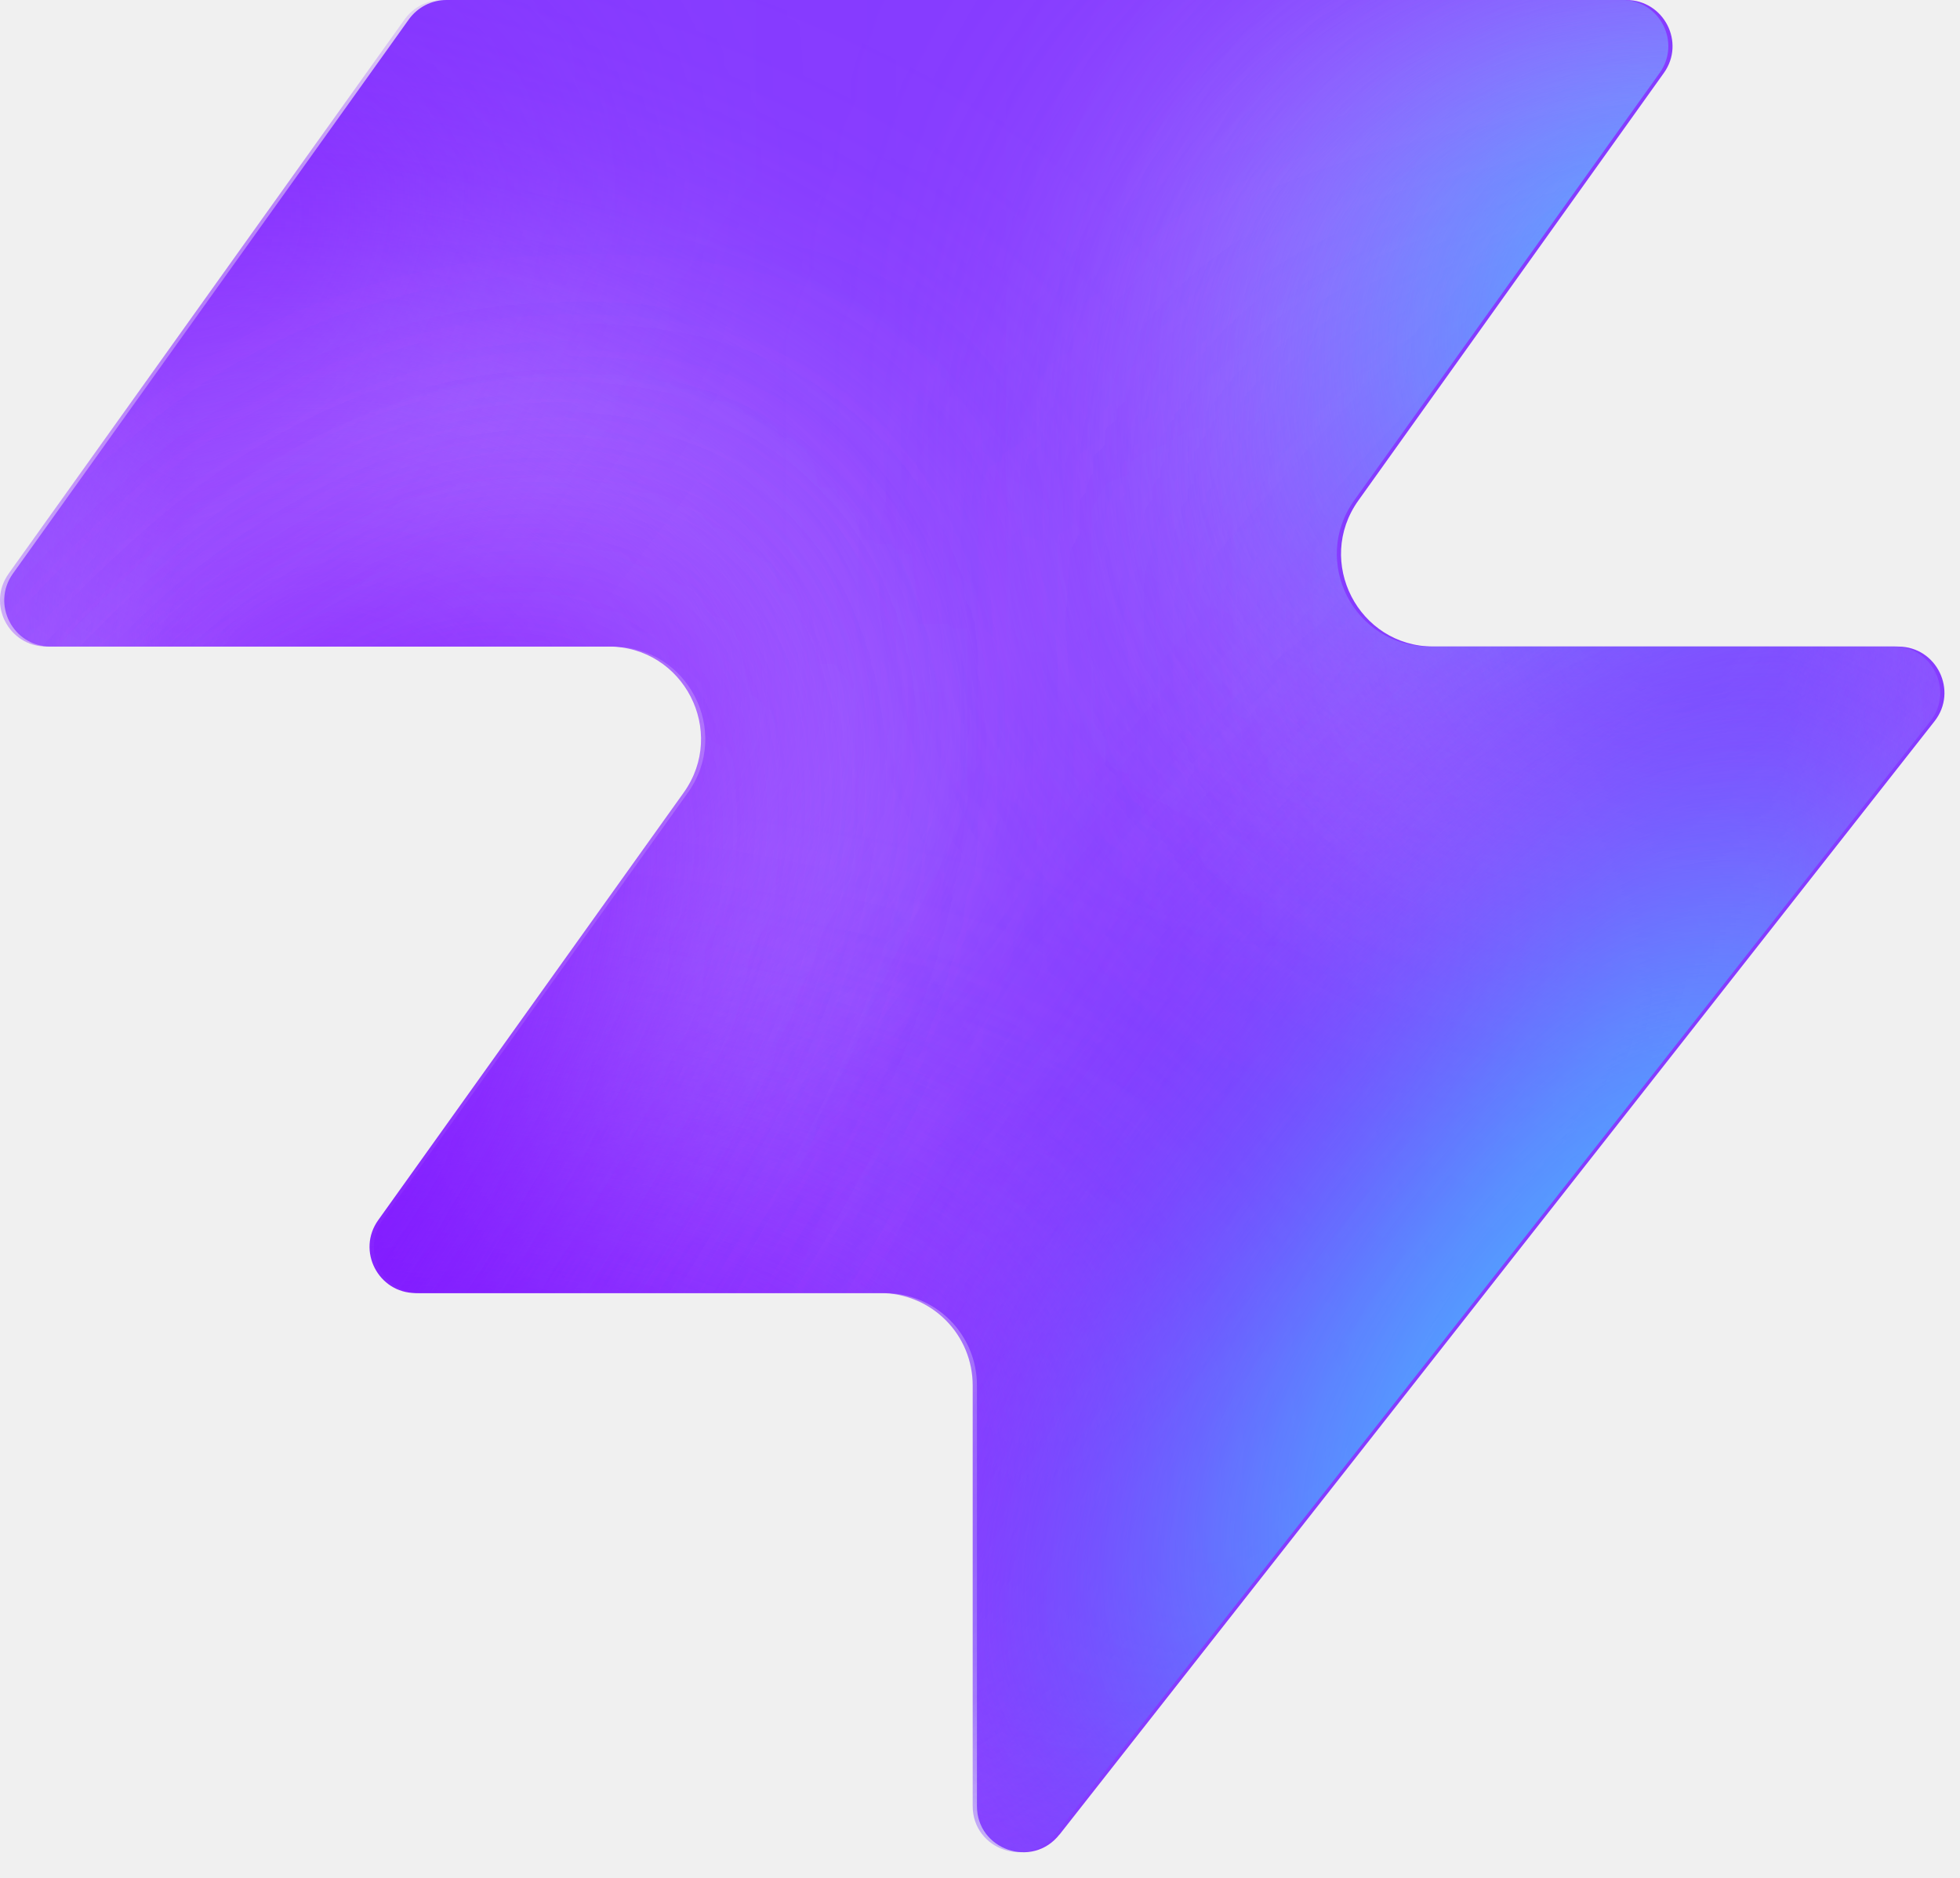
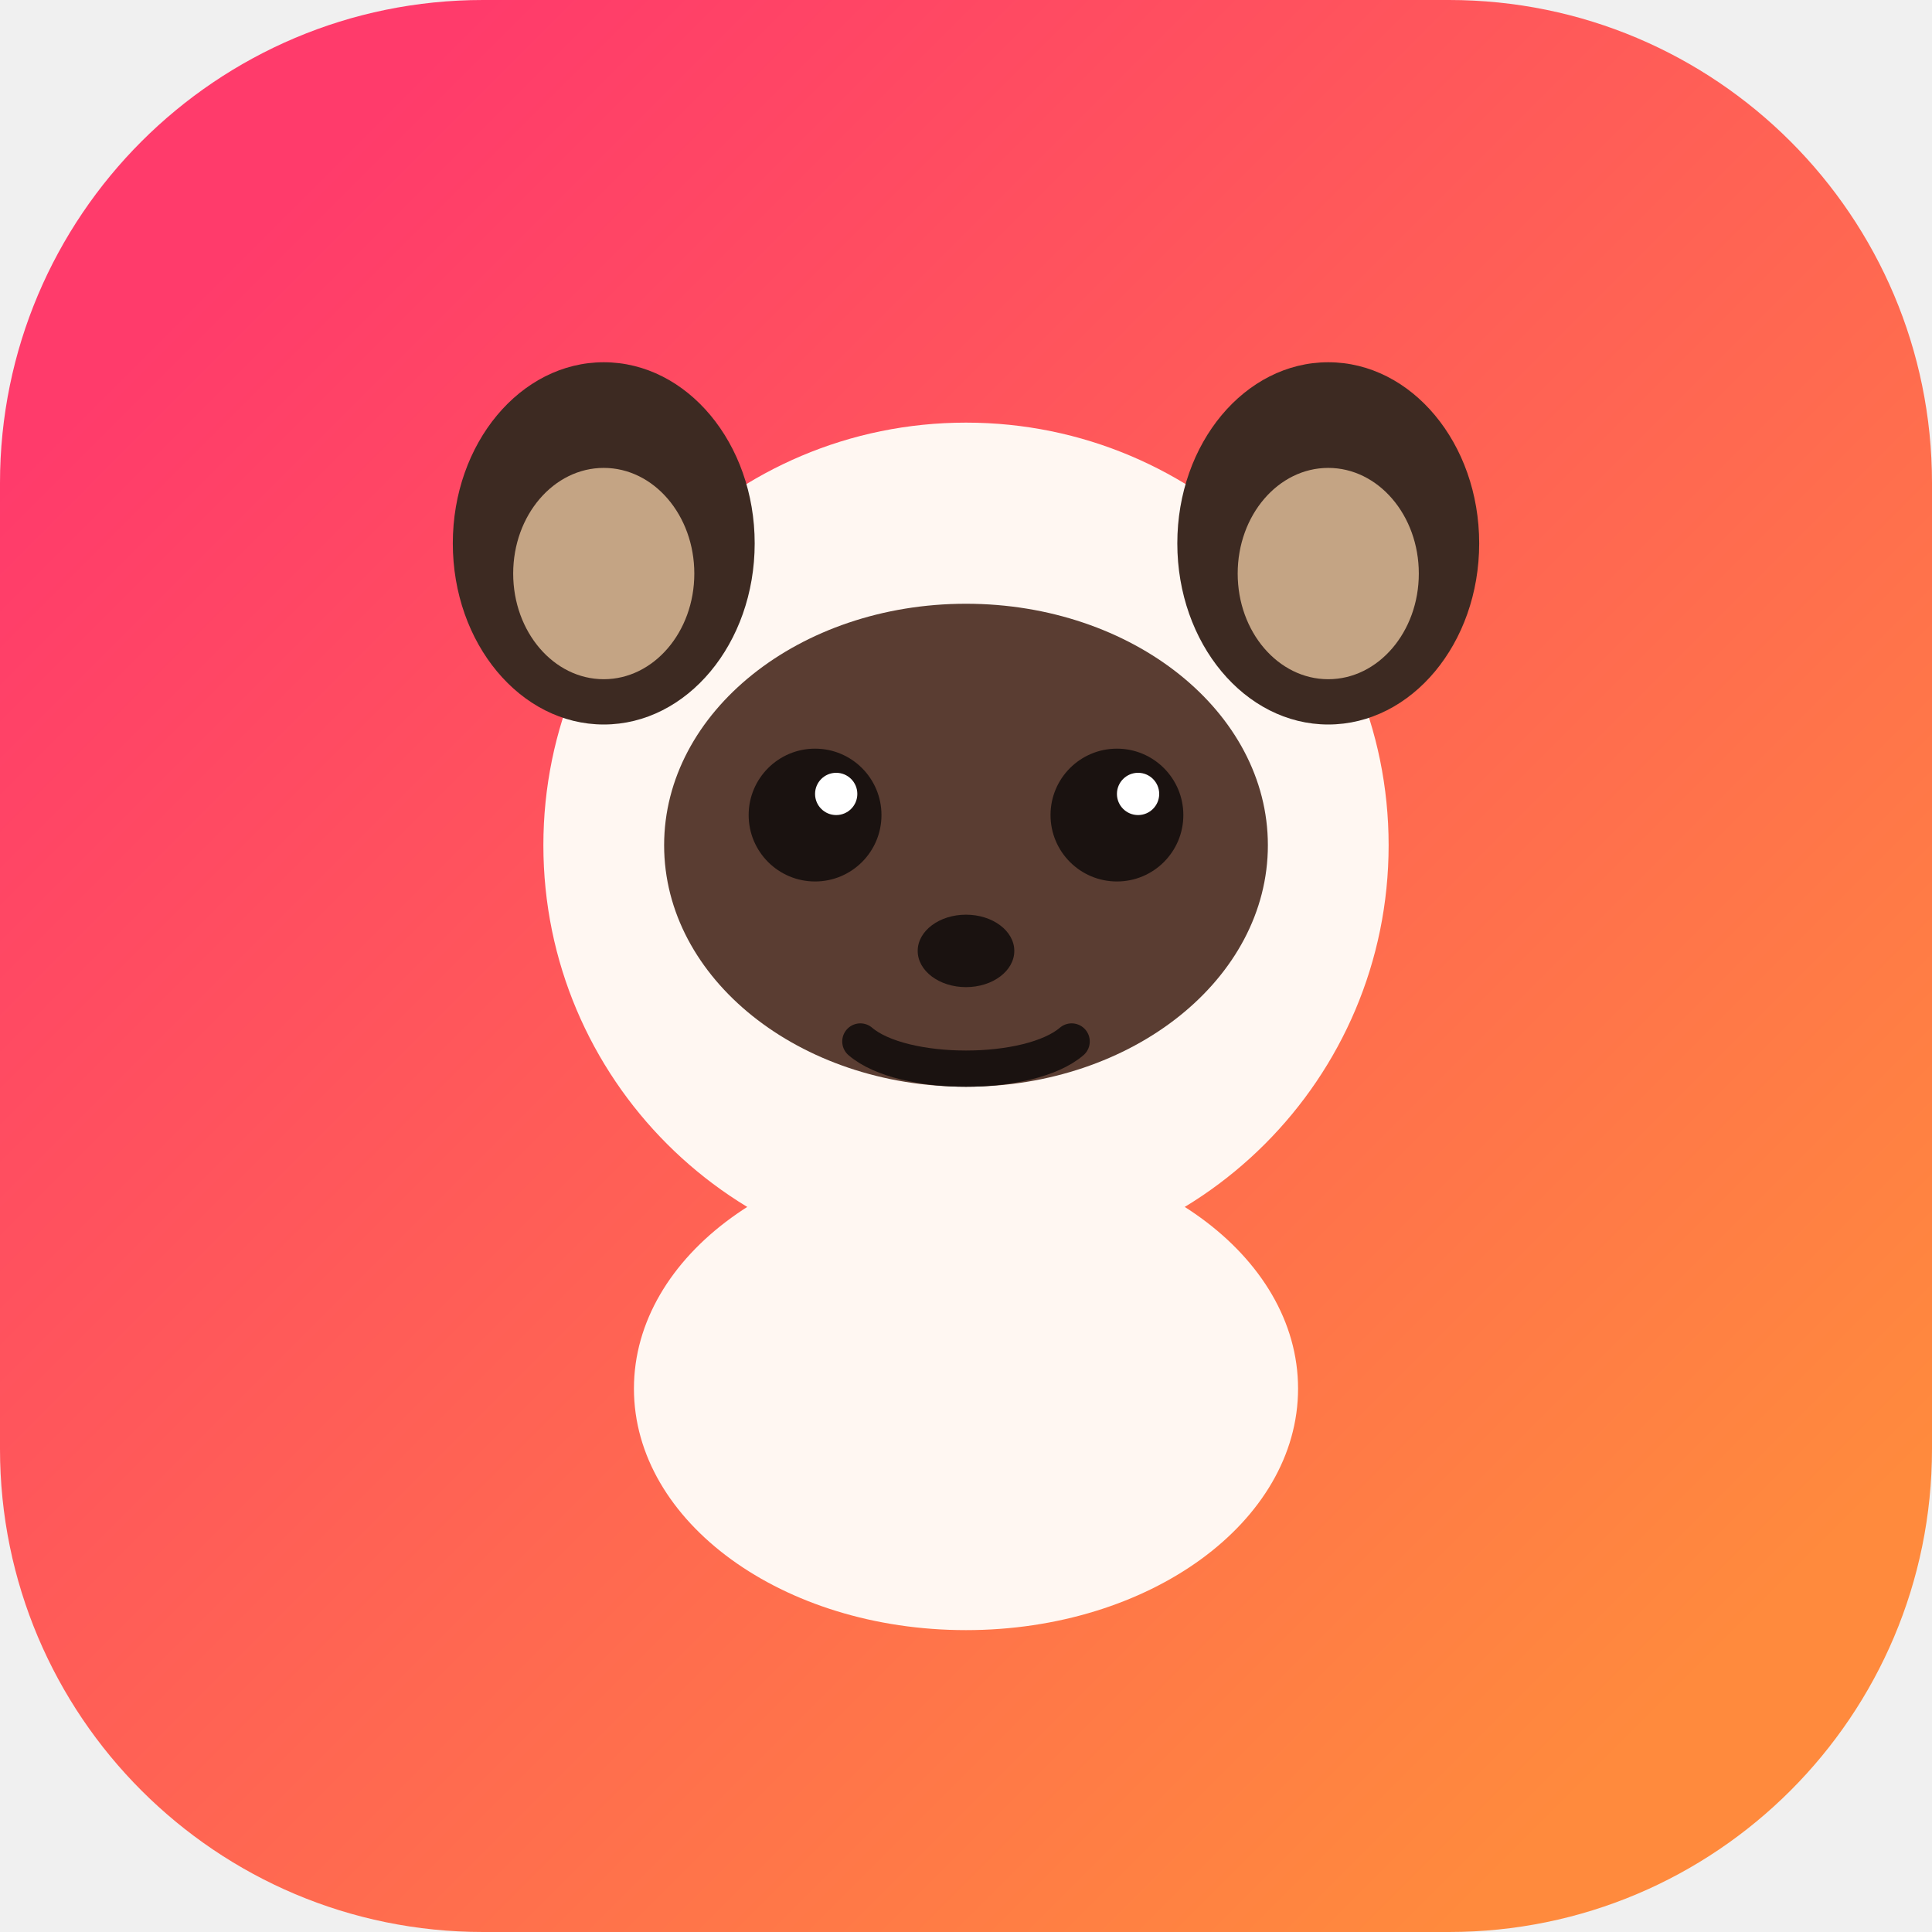
- <svg xmlns="http://www.w3.org/2000/svg" width="48" height="46" fill="none" viewBox="0 0 48 46">
-   <path fill="#863bff" d="M25.946 44.938c-.664.845-2.021.375-2.021-.698V33.937a2.26 2.26 0 0 0-2.262-2.262H10.287c-.92 0-1.456-1.04-.92-1.788l7.48-10.471c1.07-1.497 0-3.578-1.842-3.578H1.237c-.92 0-1.456-1.04-.92-1.788L10.013.474c.214-.297.556-.474.92-.474h28.894c.92 0 1.456 1.04.92 1.788l-7.48 10.471c-1.07 1.498 0 3.579 1.842 3.579h11.377c.943 0 1.473 1.088.89 1.83L25.947 44.94z" style="fill:#863bff;fill:color(display-p3 .525 .23 1);fill-opacity:1" />
-   <mask id="a" width="48" height="46" x="0" y="0" maskUnits="userSpaceOnUse" style="mask-type:alpha">
-     <path fill="#000" d="M25.842 44.938c-.664.844-2.021.375-2.021-.698V33.937a2.26 2.26 0 0 0-2.262-2.262H10.183c-.92 0-1.456-1.04-.92-1.788l7.48-10.471c1.07-1.498 0-3.579-1.842-3.579H1.133c-.92 0-1.456-1.04-.92-1.787L9.91.473c.214-.297.556-.474.92-.474h28.894c.92 0 1.456 1.04.92 1.788l-7.48 10.471c-1.07 1.498 0 3.578 1.842 3.578h11.377c.943 0 1.473 1.088.89 1.832L25.843 44.94z" style="fill:#000;fill-opacity:1" />
-   </mask>
-   <g mask="url(#a)">
-     <g filter="url(#b)">
-       <ellipse cx="5.508" cy="14.704" fill="#ede6ff" rx="5.508" ry="14.704" style="fill:#ede6ff;fill:color(display-p3 .927 .903 1);fill-opacity:1" transform="matrix(.00324 1 1 -.00324 -4.47 31.516)" />
-     </g>
-     <g filter="url(#c)">
-       <ellipse cx="10.399" cy="29.851" fill="#ede6ff" rx="10.399" ry="29.851" style="fill:#ede6ff;fill:color(display-p3 .927 .903 1);fill-opacity:1" transform="matrix(.00324 1 1 -.00324 -39.328 7.883)" />
-     </g>
-     <g filter="url(#d)">
-       <ellipse cx="5.508" cy="30.487" fill="#7e14ff" rx="5.508" ry="30.487" style="fill:#7e14ff;fill:color(display-p3 .492 .077 1);fill-opacity:1" transform="rotate(89.814 -25.913 -14.639)scale(1 -1)" />
-     </g>
-     <g filter="url(#e)">
-       <ellipse cx="5.508" cy="30.599" fill="#7e14ff" rx="5.508" ry="30.599" style="fill:#7e14ff;fill:color(display-p3 .492 .077 1);fill-opacity:1" transform="rotate(89.814 -32.644 -3.334)scale(1 -1)" />
-     </g>
-     <g filter="url(#f)">
-       <ellipse cx="5.508" cy="30.599" fill="#7e14ff" rx="5.508" ry="30.599" style="fill:#7e14ff;fill:color(display-p3 .492 .077 1);fill-opacity:1" transform="matrix(.00324 1 1 -.00324 -34.34 30.47)" />
-     </g>
-     <g filter="url(#g)">
-       <ellipse cx="14.072" cy="22.078" fill="#ede6ff" rx="14.072" ry="22.078" style="fill:#ede6ff;fill:color(display-p3 .927 .903 1);fill-opacity:1" transform="rotate(93.35 24.506 48.493)scale(-1 1)" />
-     </g>
-     <g filter="url(#h)">
-       <ellipse cx="3.47" cy="21.501" fill="#7e14ff" rx="3.47" ry="21.501" style="fill:#7e14ff;fill:color(display-p3 .492 .077 1);fill-opacity:1" transform="rotate(89.009 28.708 47.59)scale(-1 1)" />
-     </g>
-     <g filter="url(#i)">
-       <ellipse cx="3.47" cy="21.501" fill="#7e14ff" rx="3.47" ry="21.501" style="fill:#7e14ff;fill:color(display-p3 .492 .077 1);fill-opacity:1" transform="rotate(89.009 28.708 47.59)scale(-1 1)" />
-     </g>
-     <g filter="url(#j)">
-       <ellipse cx=".387" cy="8.972" fill="#7e14ff" rx="4.407" ry="29.108" style="fill:#7e14ff;fill:color(display-p3 .492 .077 1);fill-opacity:1" transform="rotate(39.51 .387 8.972)" />
-     </g>
-     <g filter="url(#k)">
-       <ellipse cx="47.523" cy="-6.092" fill="#7e14ff" rx="4.407" ry="29.108" style="fill:#7e14ff;fill:color(display-p3 .492 .077 1);fill-opacity:1" transform="rotate(37.892 47.523 -6.092)" />
-     </g>
-     <g filter="url(#l)">
-       <ellipse cx="41.412" cy="6.333" fill="#47bfff" rx="5.971" ry="9.665" style="fill:#47bfff;fill:color(display-p3 .28 .748 1);fill-opacity:1" transform="rotate(37.892 41.412 6.333)" />
-     </g>
-     <g filter="url(#m)">
-       <ellipse cx="-1.879" cy="38.332" fill="#7e14ff" rx="4.407" ry="29.108" style="fill:#7e14ff;fill:color(display-p3 .492 .077 1);fill-opacity:1" transform="rotate(37.892 -1.88 38.332)" />
-     </g>
-     <g filter="url(#n)">
-       <ellipse cx="-1.879" cy="38.332" fill="#7e14ff" rx="4.407" ry="29.108" style="fill:#7e14ff;fill:color(display-p3 .492 .077 1);fill-opacity:1" transform="rotate(37.892 -1.88 38.332)" />
-     </g>
-     <g filter="url(#o)">
-       <ellipse cx="35.651" cy="29.907" fill="#7e14ff" rx="4.407" ry="29.108" style="fill:#7e14ff;fill:color(display-p3 .492 .077 1);fill-opacity:1" transform="rotate(37.892 35.651 29.907)" />
-     </g>
-     <g filter="url(#p)">
-       <ellipse cx="38.418" cy="32.4" fill="#47bfff" rx="5.971" ry="15.297" style="fill:#47bfff;fill:color(display-p3 .28 .748 1);fill-opacity:1" transform="rotate(37.892 38.418 32.4)" />
-     </g>
-   </g>
+ <svg xmlns="http://www.w3.org/2000/svg" viewBox="0 0 64 64" role="img" aria-label="사주미">
  <defs>
-     <filter id="b" width="60.045" height="41.654" x="-19.77" y="16.149" color-interpolation-filters="sRGB" filterUnits="userSpaceOnUse">
-       <feFlood flood-opacity="0" result="BackgroundImageFix" />
-       <feBlend in="SourceGraphic" in2="BackgroundImageFix" result="shape" />
-       <feGaussianBlur result="effect1_foregroundBlur_2002_17158" stdDeviation="7.659" />
-     </filter>
-     <filter id="c" width="90.34" height="51.437" x="-54.613" y="-7.533" color-interpolation-filters="sRGB" filterUnits="userSpaceOnUse">
-       <feFlood flood-opacity="0" result="BackgroundImageFix" />
-       <feBlend in="SourceGraphic" in2="BackgroundImageFix" result="shape" />
-       <feGaussianBlur result="effect1_foregroundBlur_2002_17158" stdDeviation="7.659" />
-     </filter>
-     <filter id="d" width="79.355" height="29.4" x="-49.64" y="2.03" color-interpolation-filters="sRGB" filterUnits="userSpaceOnUse">
-       <feFlood flood-opacity="0" result="BackgroundImageFix" />
-       <feBlend in="SourceGraphic" in2="BackgroundImageFix" result="shape" />
-       <feGaussianBlur result="effect1_foregroundBlur_2002_17158" stdDeviation="4.596" />
-     </filter>
-     <filter id="e" width="79.579" height="29.4" x="-45.045" y="20.029" color-interpolation-filters="sRGB" filterUnits="userSpaceOnUse">
-       <feFlood flood-opacity="0" result="BackgroundImageFix" />
-       <feBlend in="SourceGraphic" in2="BackgroundImageFix" result="shape" />
-       <feGaussianBlur result="effect1_foregroundBlur_2002_17158" stdDeviation="4.596" />
-     </filter>
-     <filter id="f" width="79.579" height="29.4" x="-43.513" y="21.178" color-interpolation-filters="sRGB" filterUnits="userSpaceOnUse">
-       <feFlood flood-opacity="0" result="BackgroundImageFix" />
-       <feBlend in="SourceGraphic" in2="BackgroundImageFix" result="shape" />
-       <feGaussianBlur result="effect1_foregroundBlur_2002_17158" stdDeviation="4.596" />
-     </filter>
-     <filter id="g" width="74.749" height="58.852" x="15.756" y="-17.901" color-interpolation-filters="sRGB" filterUnits="userSpaceOnUse">
-       <feFlood flood-opacity="0" result="BackgroundImageFix" />
-       <feBlend in="SourceGraphic" in2="BackgroundImageFix" result="shape" />
-       <feGaussianBlur result="effect1_foregroundBlur_2002_17158" stdDeviation="7.659" />
-     </filter>
-     <filter id="h" width="61.377" height="25.362" x="23.548" y="2.284" color-interpolation-filters="sRGB" filterUnits="userSpaceOnUse">
-       <feFlood flood-opacity="0" result="BackgroundImageFix" />
-       <feBlend in="SourceGraphic" in2="BackgroundImageFix" result="shape" />
-       <feGaussianBlur result="effect1_foregroundBlur_2002_17158" stdDeviation="4.596" />
-     </filter>
-     <filter id="i" width="61.377" height="25.362" x="23.548" y="2.284" color-interpolation-filters="sRGB" filterUnits="userSpaceOnUse">
-       <feFlood flood-opacity="0" result="BackgroundImageFix" />
-       <feBlend in="SourceGraphic" in2="BackgroundImageFix" result="shape" />
-       <feGaussianBlur result="effect1_foregroundBlur_2002_17158" stdDeviation="4.596" />
-     </filter>
-     <filter id="j" width="56.045" height="63.649" x="-27.636" y="-22.853" color-interpolation-filters="sRGB" filterUnits="userSpaceOnUse">
-       <feFlood flood-opacity="0" result="BackgroundImageFix" />
-       <feBlend in="SourceGraphic" in2="BackgroundImageFix" result="shape" />
-       <feGaussianBlur result="effect1_foregroundBlur_2002_17158" stdDeviation="4.596" />
-     </filter>
-     <filter id="k" width="54.814" height="64.646" x="20.116" y="-38.415" color-interpolation-filters="sRGB" filterUnits="userSpaceOnUse">
-       <feFlood flood-opacity="0" result="BackgroundImageFix" />
-       <feBlend in="SourceGraphic" in2="BackgroundImageFix" result="shape" />
-       <feGaussianBlur result="effect1_foregroundBlur_2002_17158" stdDeviation="4.596" />
-     </filter>
-     <filter id="l" width="33.541" height="35.313" x="24.641" y="-11.323" color-interpolation-filters="sRGB" filterUnits="userSpaceOnUse">
-       <feFlood flood-opacity="0" result="BackgroundImageFix" />
-       <feBlend in="SourceGraphic" in2="BackgroundImageFix" result="shape" />
-       <feGaussianBlur result="effect1_foregroundBlur_2002_17158" stdDeviation="4.596" />
-     </filter>
-     <filter id="m" width="54.814" height="64.646" x="-29.286" y="6.009" color-interpolation-filters="sRGB" filterUnits="userSpaceOnUse">
-       <feFlood flood-opacity="0" result="BackgroundImageFix" />
-       <feBlend in="SourceGraphic" in2="BackgroundImageFix" result="shape" />
-       <feGaussianBlur result="effect1_foregroundBlur_2002_17158" stdDeviation="4.596" />
-     </filter>
-     <filter id="n" width="54.814" height="64.646" x="-29.286" y="6.009" color-interpolation-filters="sRGB" filterUnits="userSpaceOnUse">
-       <feFlood flood-opacity="0" result="BackgroundImageFix" />
-       <feBlend in="SourceGraphic" in2="BackgroundImageFix" result="shape" />
-       <feGaussianBlur result="effect1_foregroundBlur_2002_17158" stdDeviation="4.596" />
-     </filter>
-     <filter id="o" width="54.814" height="64.646" x="8.244" y="-2.416" color-interpolation-filters="sRGB" filterUnits="userSpaceOnUse">
-       <feFlood flood-opacity="0" result="BackgroundImageFix" />
-       <feBlend in="SourceGraphic" in2="BackgroundImageFix" result="shape" />
-       <feGaussianBlur result="effect1_foregroundBlur_2002_17158" stdDeviation="4.596" />
-     </filter>
-     <filter id="p" width="39.409" height="43.623" x="18.713" y="10.588" color-interpolation-filters="sRGB" filterUnits="userSpaceOnUse">
-       <feFlood flood-opacity="0" result="BackgroundImageFix" />
-       <feBlend in="SourceGraphic" in2="BackgroundImageFix" result="shape" />
-       <feGaussianBlur result="effect1_foregroundBlur_2002_17158" stdDeviation="4.596" />
-     </filter>
+     <linearGradient id="g" x1="8" y1="8" x2="56" y2="56" gradientUnits="userSpaceOnUse">
+       <stop stop-color="#ff3b6b" />
+       <stop offset="1" stop-color="#ff8a3d" />
+     </linearGradient>
  </defs>
+   <rect width="64" height="64" rx="16" fill="url(#g)" />
+   <circle cx="32" cy="28" r="14" fill="#fff7f2" />
+   <ellipse cx="32" cy="46" rx="11" ry="8" fill="#fff7f2" />
+   <ellipse cx="20" cy="18" rx="5" ry="6" fill="#3d2a22" />
+   <ellipse cx="44" cy="18" rx="5" ry="6" fill="#3d2a22" />
+   <ellipse cx="20" cy="19" rx="3" ry="3.5" fill="#c4a484" />
+   <ellipse cx="44" cy="19" rx="3" ry="3.5" fill="#c4a484" />
+   <ellipse cx="32" cy="28" rx="10" ry="8" fill="#5a3d32" />
+   <circle cx="27" cy="27" r="2.2" fill="#1a1210" />
+   <circle cx="37" cy="27" r="2.2" fill="#1a1210" />
+   <circle cx="27.7" cy="26.3" r="0.7" fill="#fff" />
+   <circle cx="37.7" cy="26.3" r="0.7" fill="#fff" />
+   <ellipse cx="32" cy="31.5" rx="1.6" ry="1.2" fill="#1a1210" />
+   <path d="M28.5 34.5c1.4 1.2 5.6 1.2 7 0" fill="none" stroke="#1a1210" stroke-width="1.2" stroke-linecap="round" />
</svg>
